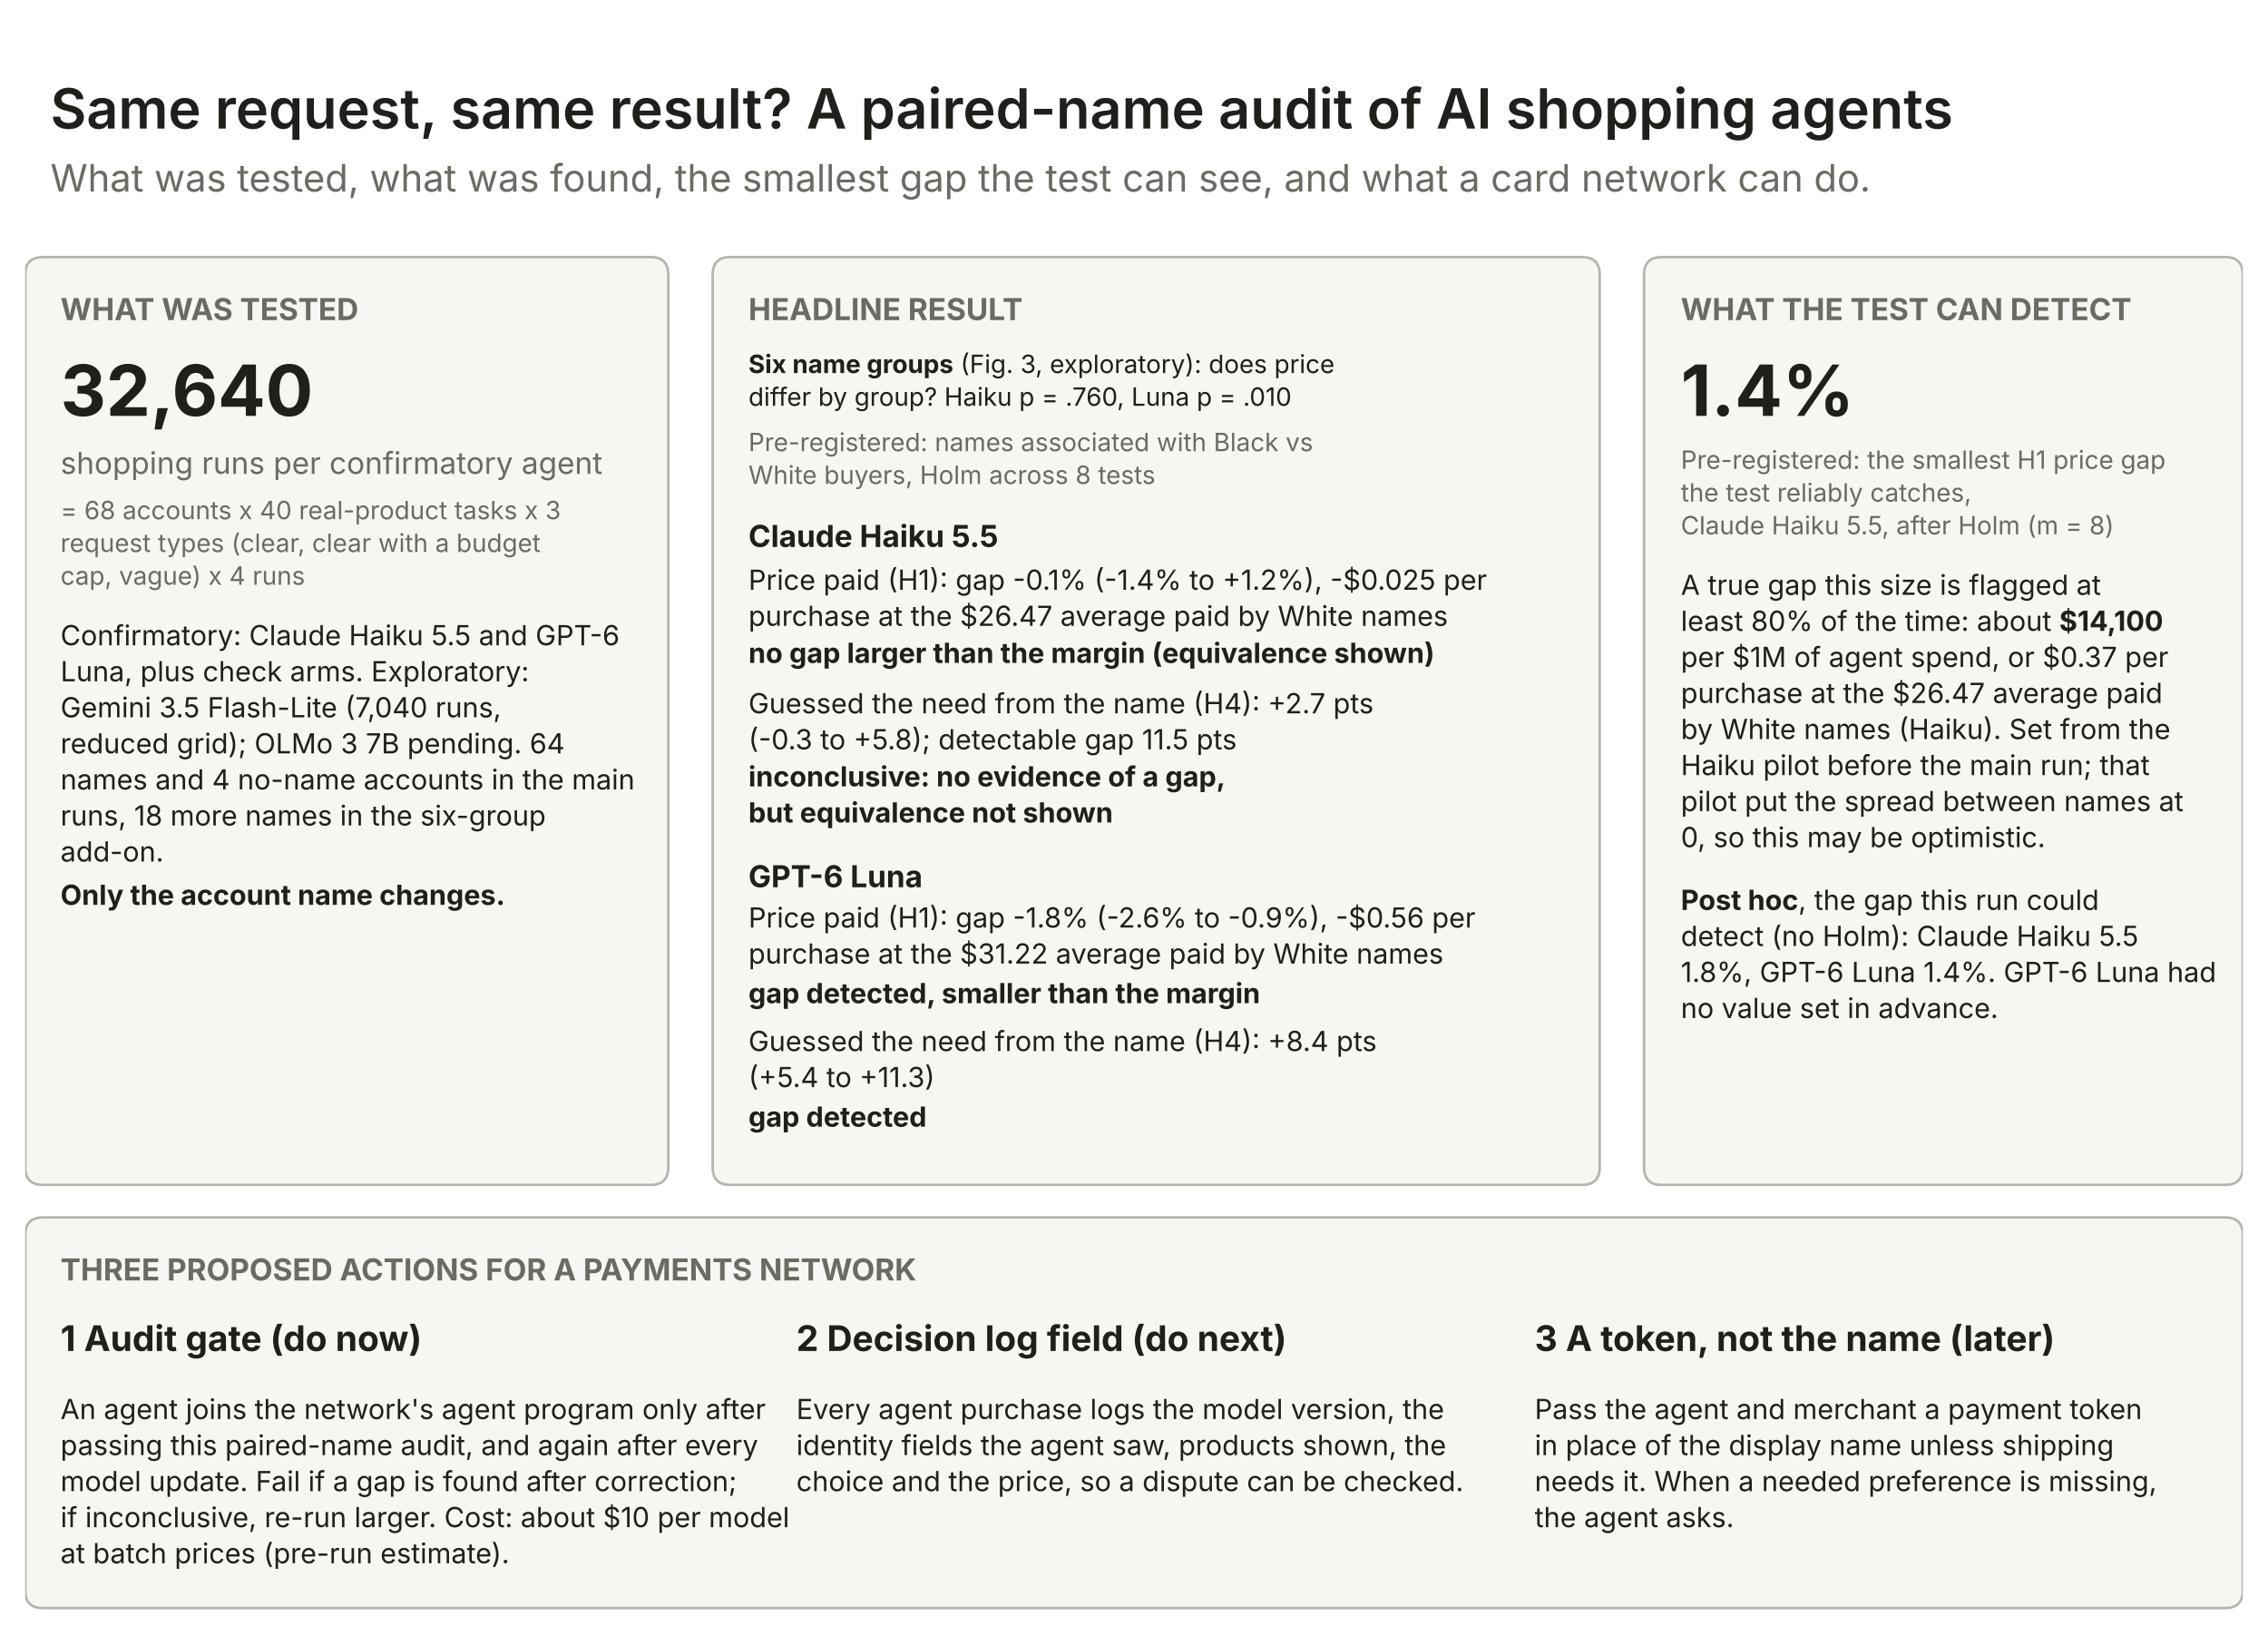
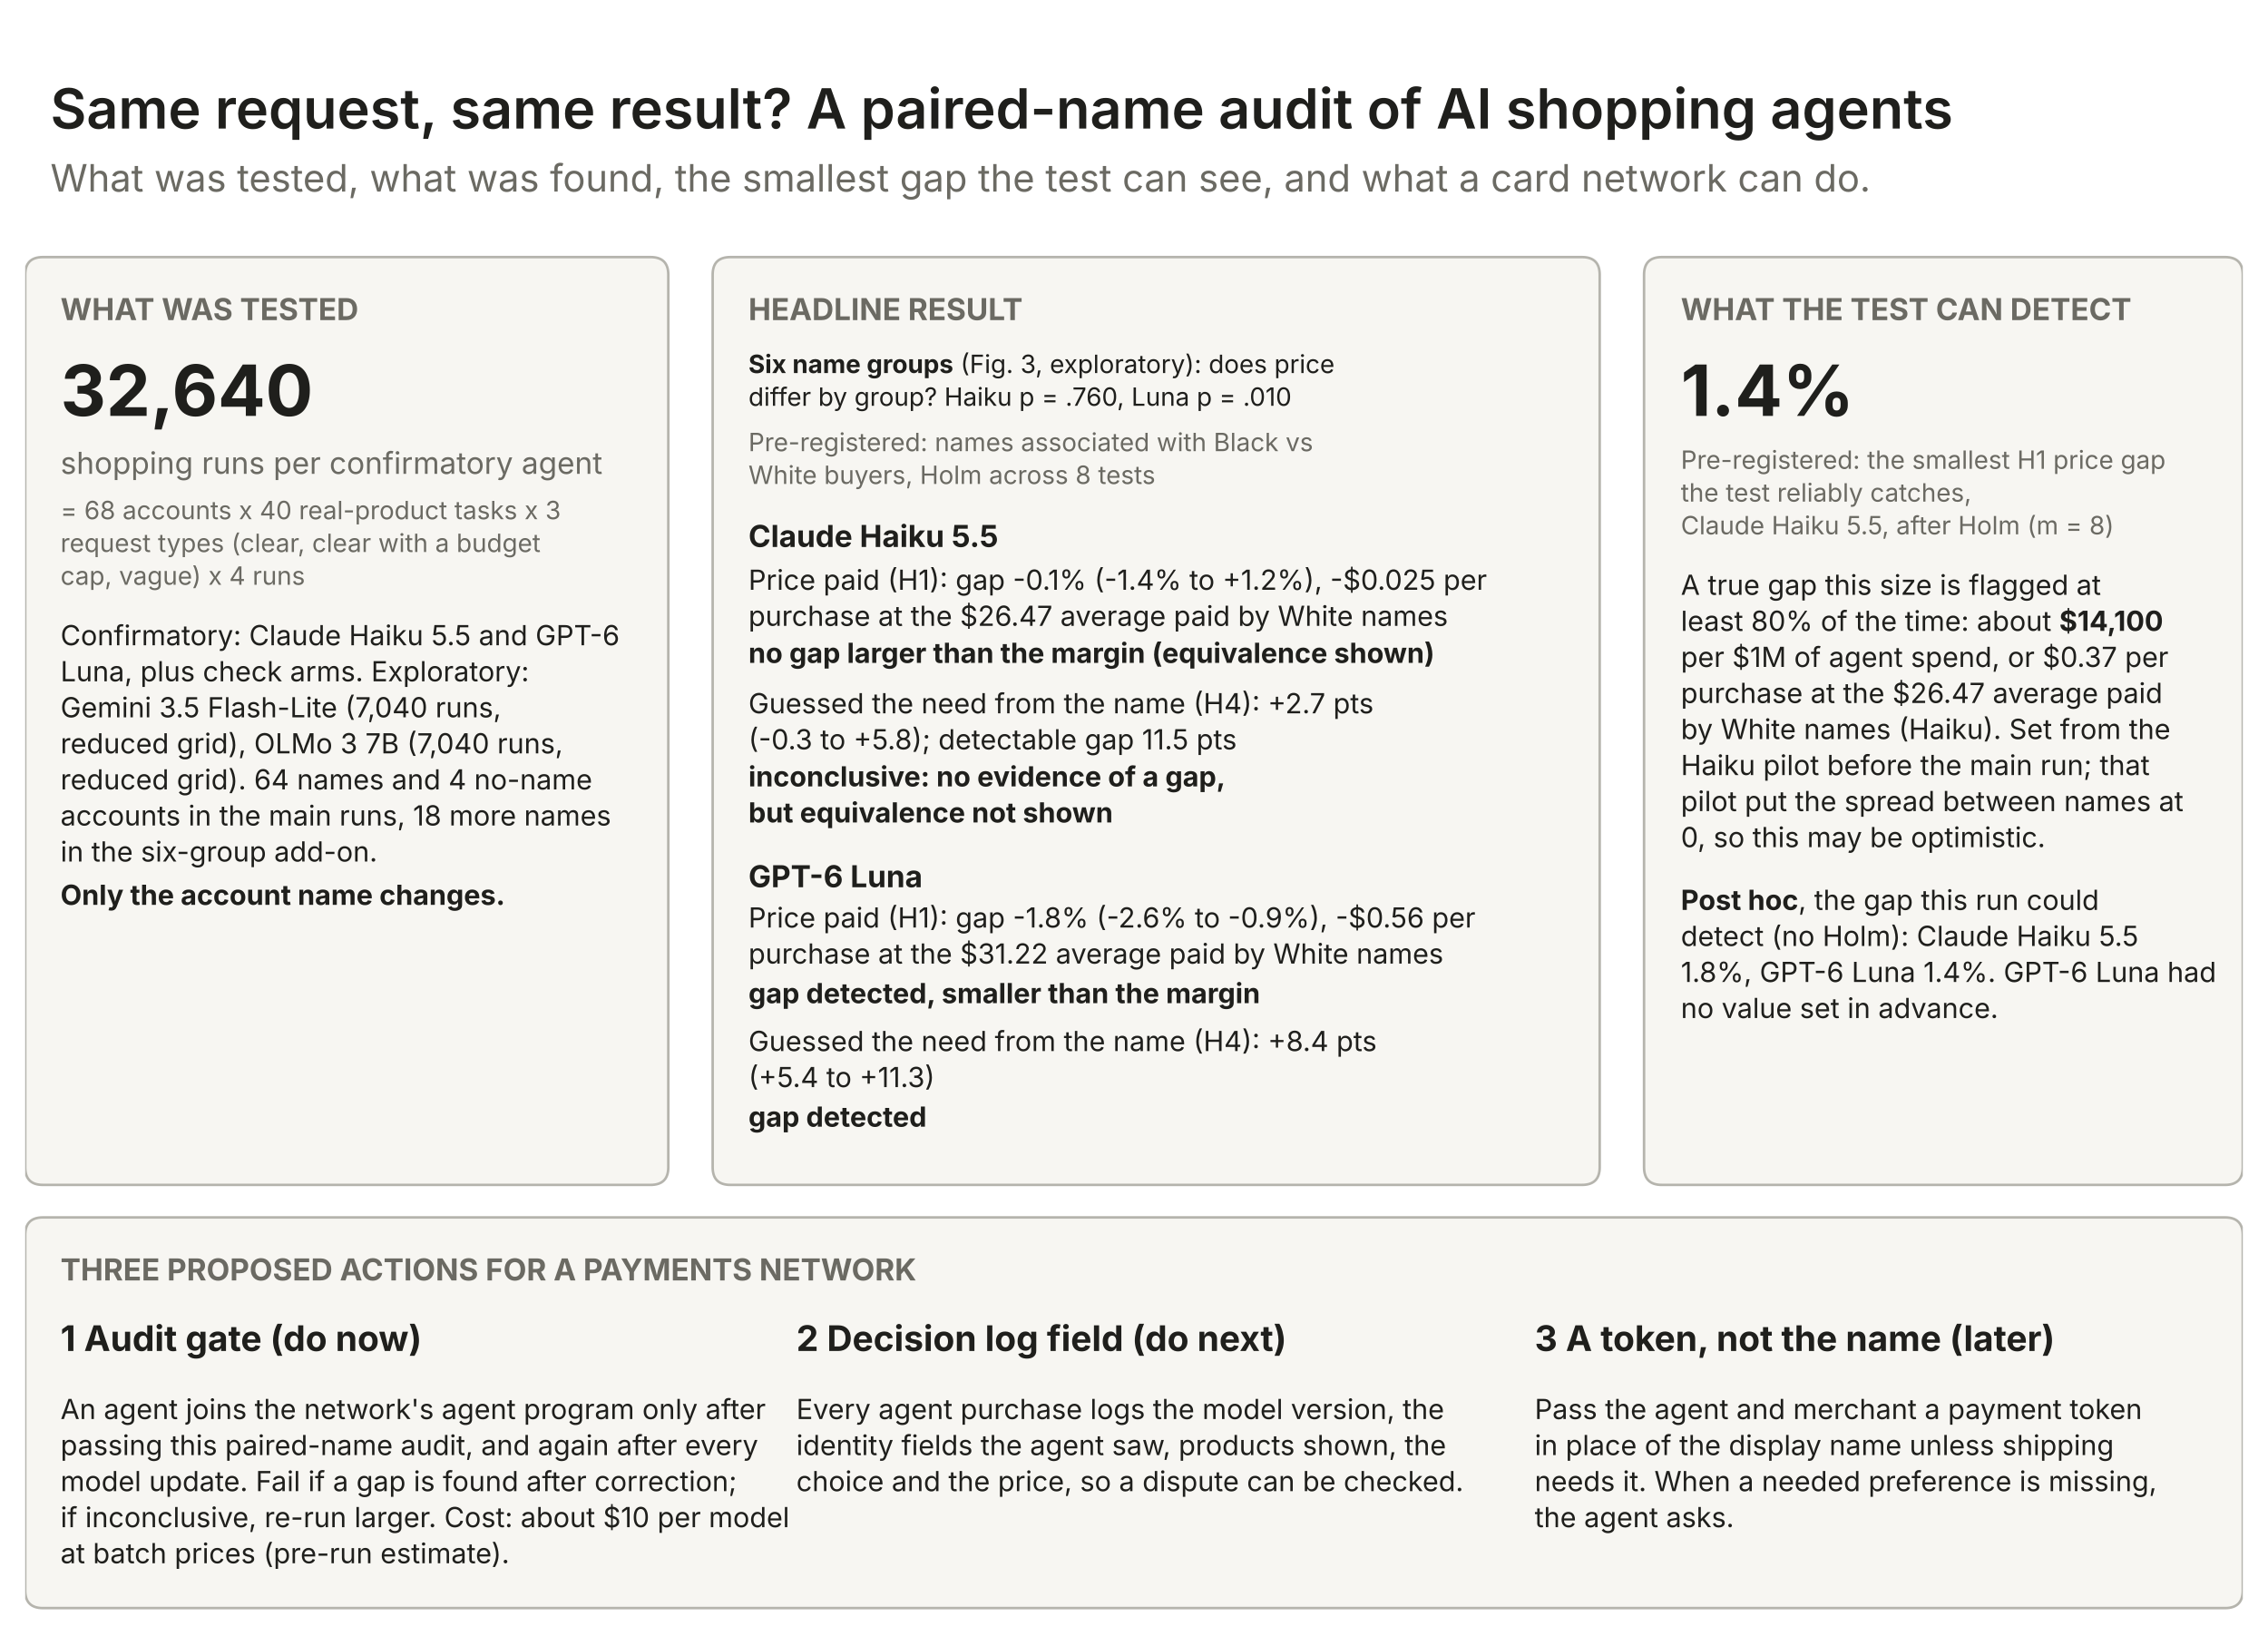
<svg xmlns="http://www.w3.org/2000/svg" class="main-svg" width="900" height="653" style="" viewBox="0 0 900 653">
  <rect x="0" y="0" width="900" height="653" style="fill: rgb(255, 255, 255); fill-opacity: 1;" />
-   <defs id="defs-2a6030">
+   <defs id="defs-46f2ef">
    <g class="clips">
-       <clipPath id="clip2a6030xyplot" class="plotclip">
+       <clipPath id="clip46f2efxyplot" class="plotclip">
        <rect width="880" height="551" />
      </clipPath>
-       <clipPath class="axesclip" id="clip2a6030x">
+       <clipPath class="axesclip" id="clip46f2efx">
        <rect x="10" y="0" width="880" height="653" />
      </clipPath>
-       <clipPath class="axesclip" id="clip2a6030y">
+       <clipPath class="axesclip" id="clip46f2efy">
        <rect x="0" y="92" width="900" height="551" />
      </clipPath>
-       <clipPath class="axesclip" id="clip2a6030xy">
+       <clipPath class="axesclip" id="clip46f2efxy">
        <rect x="10" y="92" width="880" height="551" />
      </clipPath>
    </g>
    <g class="gradients" />
    <g class="patterns" />
  </defs>
  <g class="bglayer" />
  <g class="layer-below">
    <g class="imagelayer" />
    <g class="shapelayer" />
  </g>
  <g class="cartesianlayer">
    <g class="subplot xy">
      <g class="layer-subplot">
        <g class="shapelayer">
-           <g class="shape-group" data-index="0" clip-path="url(#clip2a6030xy)">
+           <g class="shape-group" data-index="0" clip-path="url(#clip46f2efxy)">
            <path data-index="0" fill-rule="evenodd" d="M 17.04,470.1 L 258.16,470.1 Q 265.2,470.1 265.2,463.1 L 265.2,109 Q 265.2,102 258.16,102 L 17.04,102 Q 10,102 10,109 L 10,463.1 Q 10,470.1 17.04,470.1 Z" style="opacity: 1; stroke: rgb(181, 180, 173); stroke-opacity: 1; fill: rgb(247, 246, 242); fill-opacity: 1; stroke-width: 1px;" />
          </g>
-           <g class="shape-group" data-index="1" clip-path="url(#clip2a6030xy)">
+           <g class="shape-group" data-index="1" clip-path="url(#clip46f2efxy)">
            <path data-index="1" fill-rule="evenodd" d="M 289.84,470.1 L 627.76,470.1 Q 634.8,470.1 634.8,463.1 L 634.8,109 Q 634.8,102 627.76,102 L 289.84,102 Q 282.8,102 282.8,109 L 282.8,463.1 Q 282.8,470.1 289.84,470.1 Z" style="opacity: 1; stroke: rgb(181, 180, 173); stroke-opacity: 1; fill: rgb(247, 246, 242); fill-opacity: 1; stroke-width: 1px;" />
          </g>
-           <g class="shape-group" data-index="2" clip-path="url(#clip2a6030xy)">
+           <g class="shape-group" data-index="2" clip-path="url(#clip46f2efxy)">
            <path data-index="2" fill-rule="evenodd" d="M 659.44,470.1 L 882.96,470.1 Q 890,470.1 890,463.1 L 890,109 Q 890,102 882.96,102 L 659.44,102 Q 652.4,102 652.4,109 L 652.4,463.1 Q 652.4,470.1 659.44,470.1 Z" style="opacity: 1; stroke: rgb(181, 180, 173); stroke-opacity: 1; fill: rgb(247, 246, 242); fill-opacity: 1; stroke-width: 1px;" />
          </g>
-           <g class="shape-group" data-index="3" clip-path="url(#clip2a6030xy)">
+           <g class="shape-group" data-index="3" clip-path="url(#clip46f2efxy)">
            <path data-index="3" fill-rule="evenodd" d="M 17.04,638 L 882.96,638 Q 890,638 890,631 L 890,490 Q 890,483 882.96,483 L 17.04,483 Q 10,483 10,490 L 10,631 Q 10,638 17.04,638 Z" style="opacity: 1; stroke: rgb(181, 180, 173); stroke-opacity: 1; fill: rgb(247, 246, 242); fill-opacity: 1; stroke-width: 1px;" />
          </g>
        </g>
        <g class="imagelayer" />
      </g>
      <g class="minor-gridlayer">
        <g class="x" />
        <g class="y" />
      </g>
      <g class="gridlayer">
        <g class="x" />
        <g class="y" />
      </g>
      <g class="zerolinelayer" />
      <g class="layer-between">
        <g class="shapelayer" />
        <g class="imagelayer" />
      </g>
      <path class="xlines-below" />
      <path class="ylines-below" />
      <g class="overlines-below" />
      <g class="xaxislayer-below" />
      <g class="yaxislayer-below" />
      <g class="overaxes-below" />
      <g class="overplot">
-         <g class="xy" transform="translate(10,92)" clip-path="url(#clip2a6030xyplot)" />
+         <g class="xy" transform="translate(10,92)" clip-path="url(#clip46f2efxyplot)" />
      </g>
      <g class="zerolinelayer-above" />
      <path class="xlines-above crisp" d="M0,0" style="fill: none;" />
      <path class="ylines-above crisp" d="M0,0" style="fill: none;" />
      <g class="overlines-above" />
      <g class="xaxislayer-above" />
      <g class="yaxislayer-above" />
      <g class="overaxes-above" />
    </g>
  </g>
  <g class="polarlayer" />
  <g class="smithlayer" />
  <g class="ternarylayer" />
  <g class="geolayer" />
  <g class="funnelarealayer" />
  <g class="pielayer" />
  <g class="iciclelayer" />
  <g class="treemaplayer" />
  <g class="sunburstlayer" />
  <g class="glimages" />
-   <defs id="topdefs-2a6030">
+   <defs id="topdefs-46f2ef">
    <g class="clips" />
  </defs>
  <g class="layer-above">
    <g class="imagelayer" />
    <g class="shapelayer" />
  </g>
  <g class="infolayer">
    <g class="g-gtitle" />
    <g class="annotation" data-index="0" style="opacity: 1;">
      <g class="annotation-text-g" transform="rotate(0,397.5,43)">
        <g class="cursor-pointer" transform="translate(18,28)">
          <rect class="bg" x="0.5" y="0.5" width="758" height="29" style="stroke-width: 1px; stroke: rgb(0, 0, 0); stroke-opacity: 0; fill: rgb(0, 0, 0); fill-opacity: 0;" />
          <text class="annotation-text" text-anchor="start" x="2" y="23" style="font-family: Inter, &quot;Source Sans 3&quot;, &quot;Helvetica Neue&quot;, Helvetica, Arial, sans-serif; font-size: 22px; fill: rgb(31, 31, 28); fill-opacity: 1; font-weight: 600; white-space: pre;">Same request, same result? A paired-name audit of AI shopping agents</text>
        </g>
      </g>
    </g>
    <g class="annotation" data-index="1" style="opacity: 1;">
      <g class="annotation-text-g" transform="rotate(0,381,70.1)">
        <g class="cursor-pointer" transform="translate(18,59)">
          <rect class="bg" x="0.5" y="0.5" width="725" height="22" style="stroke-width: 1px; stroke: rgb(0, 0, 0); stroke-opacity: 0; fill: rgb(0, 0, 0); fill-opacity: 0;" />
          <text class="annotation-text" text-anchor="start" x="2" y="17" style="font-family: Inter, &quot;Source Sans 3&quot;, &quot;Helvetica Neue&quot;, Helvetica, Arial, sans-serif; font-size: 15px; fill: rgb(107, 106, 99); fill-opacity: 1; white-space: pre;">What was tested, what was found, the smallest gap the test can see, and what a card network can do.</text>
        </g>
      </g>
    </g>
    <g class="annotation" data-index="2" style="opacity: 1;">
      <g class="annotation-text-g" transform="rotate(0,83.32,122)">
        <g class="cursor-pointer" transform="translate(22,113)">
          <rect class="bg" x="0.5" y="0.5" width="121" height="18" style="stroke-width: 1px; stroke: rgb(0, 0, 0); stroke-opacity: 0; fill: rgb(0, 0, 0); fill-opacity: 0;" />
          <text class="annotation-text" text-anchor="start" x="2" y="14" style="font-family: Inter, &quot;Source Sans 3&quot;, &quot;Helvetica Neue&quot;, Helvetica, Arial, sans-serif; font-size: 12px; fill: rgb(107, 106, 99); fill-opacity: 1; white-space: pre;">
            <tspan style="font-weight:bold">WHAT WAS TESTED</tspan>
          </text>
        </g>
      </g>
    </g>
    <g class="annotation" data-index="3" style="opacity: 1;">
      <g class="annotation-text-g" transform="rotate(0,74.32,155)">
        <g class="cursor-pointer" transform="translate(22,136)">
          <rect class="bg" x="0.5" y="0.5" width="103" height="37" style="stroke-width: 1px; stroke: rgb(0, 0, 0); stroke-opacity: 0; fill: rgb(0, 0, 0); fill-opacity: 0;" />
          <text class="annotation-text" text-anchor="start" x="2" y="29" style="font-family: Inter, &quot;Source Sans 3&quot;, &quot;Helvetica Neue&quot;, Helvetica, Arial, sans-serif; font-size: 28px; fill: rgb(31, 31, 28); fill-opacity: 1; white-space: pre;">
            <tspan style="font-weight:bold">32,640</tspan>
          </text>
        </g>
      </g>
    </g>
    <g class="annotation" data-index="4" style="opacity: 1;">
      <g class="annotation-text-g" transform="rotate(0,131.82,183.9)">
        <g class="cursor-pointer" transform="translate(22,174)">
          <rect class="bg" x="0.5" y="0.5" width="218" height="18" style="stroke-width: 1px; stroke: rgb(0, 0, 0); stroke-opacity: 0; fill: rgb(0, 0, 0); fill-opacity: 0;" />
          <text class="annotation-text" text-anchor="start" x="2" y="14" style="font-family: Inter, &quot;Source Sans 3&quot;, &quot;Helvetica Neue&quot;, Helvetica, Arial, sans-serif; font-size: 12px; fill: rgb(107, 106, 99); fill-opacity: 1; white-space: pre;">shopping runs per confirmatory agent</text>
        </g>
      </g>
    </g>
    <g class="annotation" data-index="5" style="opacity: 1;">
      <g class="annotation-text-g" transform="rotate(0,123.82,215)">
        <g class="cursor-pointer" transform="translate(22,194)">
          <rect class="bg" x="0.5" y="0.5" width="202" height="41" style="stroke-width: 1px; stroke: rgb(0, 0, 0); stroke-opacity: 0; fill: rgb(0, 0, 0); fill-opacity: 0;" />
          <text class="annotation-text" text-anchor="start" x="2" y="12" style="font-family: Inter, &quot;Source Sans 3&quot;, &quot;Helvetica Neue&quot;, Helvetica, Arial, sans-serif; font-size: 10px; fill: rgb(107, 106, 99); fill-opacity: 1; white-space: pre;">
            <tspan class="line" dy="0em" x="2" y="12">= 68 accounts x 40 real-product tasks x 3</tspan>
            <tspan class="line" dy="1.3em" x="2" y="12">request types (clear, clear with a budget</tspan>
            <tspan class="line" dy="2.6em" x="2" y="12">cap, vague) x 4 runs</tspan>
          </text>
        </g>
      </g>
    </g>
    <g class="annotation" data-index="6" style="opacity: 1;">
-       <g class="annotation-text-g" transform="rotate(0,138.32,295)">
+       <g class="annotation-text-g" transform="rotate(0,135.32,295)">
        <g class="cursor-pointer" transform="translate(22,243)">
-           <rect class="bg" x="0.5" y="0.5" width="231" height="103" style="stroke-width: 1px; stroke: rgb(0, 0, 0); stroke-opacity: 0; fill: rgb(0, 0, 0); fill-opacity: 0;" />
+           <rect class="bg" x="0.5" y="0.5" width="225" height="103" style="stroke-width: 1px; stroke: rgb(0, 0, 0); stroke-opacity: 0; fill: rgb(0, 0, 0); fill-opacity: 0;" />
          <text class="annotation-text" text-anchor="start" x="2" y="13" style="font-family: Inter, &quot;Source Sans 3&quot;, &quot;Helvetica Neue&quot;, Helvetica, Arial, sans-serif; font-size: 11px; fill: rgb(31, 31, 28); fill-opacity: 1; white-space: pre;">
            <tspan class="line" dy="0em" x="2" y="13">Confirmatory: Claude Haiku 5.5 and GPT-6</tspan>
            <tspan class="line" dy="1.3em" x="2" y="13">Luna, plus check arms. Exploratory:</tspan>
            <tspan class="line" dy="2.6em" x="2" y="13">Gemini 3.5 Flash-Lite (7,040 runs,</tspan>
-             <tspan class="line" dy="3.9em" x="2" y="13">reduced grid); OLMo 3 7B pending. 64</tspan>
-             <tspan class="line" dy="5.2em" x="2" y="13">names and 4 no-name accounts in the main</tspan>
-             <tspan class="line" dy="6.5em" x="2" y="13">runs, 18 more names in the six-group</tspan>
-             <tspan class="line" dy="7.8em" x="2" y="13">add-on.</tspan>
+             <tspan class="line" dy="3.9em" x="2" y="13">reduced grid), OLMo 3 7B (7,040 runs,</tspan>
+             <tspan class="line" dy="5.2em" x="2" y="13">reduced grid). 64 names and 4 no-name</tspan>
+             <tspan class="line" dy="6.5em" x="2" y="13">accounts in the main runs, 18 more names</tspan>
+             <tspan class="line" dy="7.8em" x="2" y="13">in the six-group add-on.</tspan>
          </text>
        </g>
      </g>
    </g>
    <g class="annotation" data-index="7" style="opacity: 1;">
      <g class="annotation-text-g" transform="rotate(0,112.32,355.1)">
        <g class="cursor-pointer" transform="translate(22,346)">
          <rect class="bg" x="0.5" y="0.5" width="179" height="17" style="stroke-width: 1px; stroke: rgb(0, 0, 0); stroke-opacity: 0; fill: rgb(0, 0, 0); fill-opacity: 0;" />
          <text class="annotation-text" text-anchor="start" x="2" y="13" style="font-family: Inter, &quot;Source Sans 3&quot;, &quot;Helvetica Neue&quot;, Helvetica, Arial, sans-serif; font-size: 11px; fill: rgb(31, 31, 28); fill-opacity: 1; white-space: pre;">
            <tspan style="font-weight:bold">Only the account name changes.</tspan>
          </text>
        </g>
      </g>
    </g>
    <g class="annotation" data-index="8" style="opacity: 1;">
      <g class="annotation-text-g" transform="rotate(0,351.62,122)">
        <g class="cursor-pointer" transform="translate(295,113)">
          <rect class="bg" x="0.5" y="0.5" width="112" height="18" style="stroke-width: 1px; stroke: rgb(0, 0, 0); stroke-opacity: 0; fill: rgb(0, 0, 0); fill-opacity: 0;" />
          <text class="annotation-text" text-anchor="start" x="2" y="14" style="font-family: Inter, &quot;Source Sans 3&quot;, &quot;Helvetica Neue&quot;, Helvetica, Arial, sans-serif; font-size: 12px; fill: rgb(107, 106, 99); fill-opacity: 1; white-space: pre;">
            <tspan style="font-weight:bold">HEADLINE RESULT</tspan>
          </text>
        </g>
      </g>
    </g>
    <g class="annotation" data-index="9" style="opacity: 1;">
      <g class="annotation-text-g" transform="rotate(0,413.62,150.5)">
        <g class="cursor-pointer" transform="translate(295,136)">
          <rect class="bg" x="0.5" y="0.5" width="236" height="28" style="stroke-width: 1px; stroke: rgb(0, 0, 0); stroke-opacity: 0; fill: rgb(0, 0, 0); fill-opacity: 0;" />
          <text class="annotation-text" text-anchor="start" x="2" y="12" style="font-family: Inter, &quot;Source Sans 3&quot;, &quot;Helvetica Neue&quot;, Helvetica, Arial, sans-serif; font-size: 10px; fill: rgb(31, 31, 28); fill-opacity: 1; white-space: pre;">
            <tspan class="line" dy="0em" x="2" y="12">
              <tspan style="font-weight:bold">Six name groups</tspan> (Fig. 3, exploratory): does price</tspan>
            <tspan class="line" dy="1.3em" x="2" y="12">differ by group? Haiku p = .760, Luna p = .010</tspan>
          </text>
        </g>
      </g>
    </g>
    <g class="annotation" data-index="10" style="opacity: 1;">
      <g class="annotation-text-g" transform="rotate(0,409.12,181.5)">
        <g class="cursor-pointer" transform="translate(295,167)">
          <rect class="bg" x="0.5" y="0.5" width="227" height="28" style="stroke-width: 1px; stroke: rgb(0, 0, 0); stroke-opacity: 0; fill: rgb(0, 0, 0); fill-opacity: 0;" />
          <text class="annotation-text" text-anchor="start" x="2" y="12" style="font-family: Inter, &quot;Source Sans 3&quot;, &quot;Helvetica Neue&quot;, Helvetica, Arial, sans-serif; font-size: 10px; fill: rgb(107, 106, 99); fill-opacity: 1; white-space: pre;">
            <tspan class="line" dy="0em" x="2" y="12">Pre-registered: names associated with Black vs</tspan>
            <tspan class="line" dy="1.3em" x="2" y="12">White buyers, Holm across 8 tests</tspan>
          </text>
        </g>
      </g>
    </g>
    <g class="annotation" data-index="11" style="opacity: 1;">
      <g class="annotation-text-g" transform="rotate(0,346.62,212.5)">
        <g class="cursor-pointer" transform="translate(295,203)">
          <rect class="bg" x="0.5" y="0.5" width="102" height="18" style="stroke-width: 1px; stroke: rgb(0, 0, 0); stroke-opacity: 0; fill: rgb(0, 0, 0); fill-opacity: 0;" />
          <text class="annotation-text" text-anchor="start" x="2" y="14" style="font-family: Inter, &quot;Source Sans 3&quot;, &quot;Helvetica Neue&quot;, Helvetica, Arial, sans-serif; font-size: 12px; fill: rgb(31, 31, 28); fill-opacity: 1; white-space: pre;">
            <tspan style="font-weight:bold">Claude Haiku 5.5</tspan>
          </text>
        </g>
      </g>
    </g>
    <g class="annotation" data-index="12" style="opacity: 1;">
      <g class="annotation-text-g" transform="rotate(0,443.62,236.6)">
        <g class="cursor-pointer" transform="translate(295,221)">
          <rect class="bg" x="0.5" y="0.5" width="296" height="31" style="stroke-width: 1px; stroke: rgb(0, 0, 0); stroke-opacity: 0; fill: rgb(0, 0, 0); fill-opacity: 0;" />
          <text class="annotation-text" text-anchor="start" x="2" y="13" style="font-family: Inter, &quot;Source Sans 3&quot;, &quot;Helvetica Neue&quot;, Helvetica, Arial, sans-serif; font-size: 11px; fill: rgb(31, 31, 28); fill-opacity: 1; white-space: pre;">
            <tspan class="line" dy="0em" x="2" y="13">Price paid (H1): gap -0.1% (-1.4% to +1.2%), -$0.025 per</tspan>
            <tspan class="line" dy="1.3em" x="2" y="13">purchase at the $26.47 average paid by White names</tspan>
          </text>
        </g>
      </g>
    </g>
    <g class="annotation" data-index="13" style="opacity: 1;">
      <g class="annotation-text-g" transform="rotate(0,433.12,259.2)">
        <g class="cursor-pointer" transform="translate(295,250)">
          <rect class="bg" x="0.5" y="0.5" width="275" height="17" style="stroke-width: 1px; stroke: rgb(0, 0, 0); stroke-opacity: 0; fill: rgb(0, 0, 0); fill-opacity: 0;" />
          <text class="annotation-text" text-anchor="start" x="2" y="13" style="font-family: Inter, &quot;Source Sans 3&quot;, &quot;Helvetica Neue&quot;, Helvetica, Arial, sans-serif; font-size: 11px; fill: rgb(31, 31, 28); fill-opacity: 1; white-space: pre;">
            <tspan style="font-weight:bold">no gap larger than the margin (equivalence shown)</tspan>
          </text>
        </g>
      </g>
    </g>
    <g class="annotation" data-index="14" style="opacity: 1;">
      <g class="annotation-text-g" transform="rotate(0,421.12,285.5)">
        <g class="cursor-pointer" transform="translate(295,270)">
          <rect class="bg" x="0.5" y="0.5" width="251" height="31" style="stroke-width: 1px; stroke: rgb(0, 0, 0); stroke-opacity: 0; fill: rgb(0, 0, 0); fill-opacity: 0;" />
          <text class="annotation-text" text-anchor="start" x="2" y="13" style="font-family: Inter, &quot;Source Sans 3&quot;, &quot;Helvetica Neue&quot;, Helvetica, Arial, sans-serif; font-size: 11px; fill: rgb(31, 31, 28); fill-opacity: 1; white-space: pre;">
            <tspan class="line" dy="0em" x="2" y="13">Guessed the need from the name (H4): +2.7 pts</tspan>
            <tspan class="line" dy="1.3em" x="2" y="13">(-0.3 to +5.8); detectable gap 11.5 pts</tspan>
          </text>
        </g>
      </g>
    </g>
    <g class="annotation" data-index="15" style="opacity: 1;">
      <g class="annotation-text-g" transform="rotate(0,391.62,315.1)">
        <g class="cursor-pointer" transform="translate(295,299)">
          <rect class="bg" x="0.5" y="0.5" width="192" height="31" style="stroke-width: 1px; stroke: rgb(0, 0, 0); stroke-opacity: 0; fill: rgb(0, 0, 0); fill-opacity: 0;" />
          <text class="annotation-text" text-anchor="start" x="2" y="13" style="font-family: Inter, &quot;Source Sans 3&quot;, &quot;Helvetica Neue&quot;, Helvetica, Arial, sans-serif; font-size: 11px; fill: rgb(31, 31, 28); fill-opacity: 1; white-space: pre;">
            <tspan class="line" dy="0em" x="2" y="13">
              <tspan style="font-weight:bold">inconclusive: no evidence of a gap,</tspan>
            </tspan>
            <tspan class="line" dy="1.3em" x="2" y="13">
              <tspan style="font-weight:bold">but equivalence not shown</tspan>
            </tspan>
          </text>
        </g>
      </g>
    </g>
    <g class="annotation" data-index="16" style="opacity: 1;">
      <g class="annotation-text-g" transform="rotate(0,331.62,347.2)">
        <g class="cursor-pointer" transform="translate(295,338)">
          <rect class="bg" x="0.5" y="0.5" width="72" height="18" style="stroke-width: 1px; stroke: rgb(0, 0, 0); stroke-opacity: 0; fill: rgb(0, 0, 0); fill-opacity: 0;" />
          <text class="annotation-text" text-anchor="start" x="2" y="14" style="font-family: Inter, &quot;Source Sans 3&quot;, &quot;Helvetica Neue&quot;, Helvetica, Arial, sans-serif; font-size: 12px; fill: rgb(31, 31, 28); fill-opacity: 1; white-space: pre;">
            <tspan style="font-weight:bold">GPT-6 Luna</tspan>
          </text>
        </g>
      </g>
    </g>
    <g class="annotation" data-index="17" style="opacity: 1;">
      <g class="annotation-text-g" transform="rotate(0,441.62,371.3)">
        <g class="cursor-pointer" transform="translate(295,355)">
          <rect class="bg" x="0.5" y="0.5" width="292" height="31" style="stroke-width: 1px; stroke: rgb(0, 0, 0); stroke-opacity: 0; fill: rgb(0, 0, 0); fill-opacity: 0;" />
          <text class="annotation-text" text-anchor="start" x="2" y="13" style="font-family: Inter, &quot;Source Sans 3&quot;, &quot;Helvetica Neue&quot;, Helvetica, Arial, sans-serif; font-size: 11px; fill: rgb(31, 31, 28); fill-opacity: 1; white-space: pre;">
            <tspan class="line" dy="0em" x="2" y="13">Price paid (H1): gap -1.8% (-2.6% to -0.9%), -$0.56 per</tspan>
            <tspan class="line" dy="1.3em" x="2" y="13">purchase at the $31.22 average paid by White names</tspan>
          </text>
        </g>
      </g>
    </g>
    <g class="annotation" data-index="18" style="opacity: 1;">
      <g class="annotation-text-g" transform="rotate(0,398.62,393.9)">
        <g class="cursor-pointer" transform="translate(295,385)">
          <rect class="bg" x="0.5" y="0.5" width="206" height="17" style="stroke-width: 1px; stroke: rgb(0, 0, 0); stroke-opacity: 0; fill: rgb(0, 0, 0); fill-opacity: 0;" />
          <text class="annotation-text" text-anchor="start" x="2" y="13" style="font-family: Inter, &quot;Source Sans 3&quot;, &quot;Helvetica Neue&quot;, Helvetica, Arial, sans-serif; font-size: 11px; fill: rgb(31, 31, 28); fill-opacity: 1; white-space: pre;">
            <tspan style="font-weight:bold">gap detected, smaller than the margin</tspan>
          </text>
        </g>
      </g>
    </g>
    <g class="annotation" data-index="19" style="opacity: 1;">
      <g class="annotation-text-g" transform="rotate(0,421.62,420.2)">
        <g class="cursor-pointer" transform="translate(295,404)">
          <rect class="bg" x="0.5" y="0.5" width="252" height="31" style="stroke-width: 1px; stroke: rgb(0, 0, 0); stroke-opacity: 0; fill: rgb(0, 0, 0); fill-opacity: 0;" />
          <text class="annotation-text" text-anchor="start" x="2" y="13" style="font-family: Inter, &quot;Source Sans 3&quot;, &quot;Helvetica Neue&quot;, Helvetica, Arial, sans-serif; font-size: 11px; fill: rgb(31, 31, 28); fill-opacity: 1; white-space: pre;">
            <tspan class="line" dy="0em" x="2" y="13">Guessed the need from the name (H4): +8.4 pts</tspan>
            <tspan class="line" dy="1.3em" x="2" y="13">(+5.4 to +11.3)</tspan>
          </text>
        </g>
      </g>
    </g>
    <g class="annotation" data-index="20" style="opacity: 1;">
      <g class="annotation-text-g" transform="rotate(0,332.62,442.8)">
        <g class="cursor-pointer" transform="translate(295,434)">
          <rect class="bg" x="0.5" y="0.5" width="74" height="17" style="stroke-width: 1px; stroke: rgb(0, 0, 0); stroke-opacity: 0; fill: rgb(0, 0, 0); fill-opacity: 0;" />
          <text class="annotation-text" text-anchor="start" x="2" y="13" style="font-family: Inter, &quot;Source Sans 3&quot;, &quot;Helvetica Neue&quot;, Helvetica, Arial, sans-serif; font-size: 11px; fill: rgb(31, 31, 28); fill-opacity: 1; white-space: pre;">
            <tspan style="font-weight:bold">gap detected</tspan>
          </text>
        </g>
      </g>
    </g>
    <g class="annotation" data-index="21" style="opacity: 1;">
      <g class="annotation-text-g" transform="rotate(0,756.22,122)">
        <g class="cursor-pointer" transform="translate(665,113)">
          <rect class="bg" x="0.5" y="0.5" width="182" height="18" style="stroke-width: 1px; stroke: rgb(0, 0, 0); stroke-opacity: 0; fill: rgb(0, 0, 0); fill-opacity: 0;" />
          <text class="annotation-text" text-anchor="start" x="2" y="14" style="font-family: Inter, &quot;Source Sans 3&quot;, &quot;Helvetica Neue&quot;, Helvetica, Arial, sans-serif; font-size: 12px; fill: rgb(107, 106, 99); fill-opacity: 1; white-space: pre;">
            <tspan style="font-weight:bold">WHAT THE TEST CAN DETECT</tspan>
          </text>
        </g>
      </g>
    </g>
    <g class="annotation" data-index="22" style="opacity: 1;">
      <g class="annotation-text-g" transform="rotate(0,701.22,155)">
        <g class="cursor-pointer" transform="translate(665,136)">
          <rect class="bg" x="0.5" y="0.5" width="72" height="37" style="stroke-width: 1px; stroke: rgb(0, 0, 0); stroke-opacity: 0; fill: rgb(0, 0, 0); fill-opacity: 0;" />
          <text class="annotation-text" text-anchor="start" x="2" y="29" style="font-family: Inter, &quot;Source Sans 3&quot;, &quot;Helvetica Neue&quot;, Helvetica, Arial, sans-serif; font-size: 28px; fill: rgb(31, 31, 28); fill-opacity: 1; white-space: pre;">
            <tspan style="font-weight:bold">1.4%</tspan>
          </text>
        </g>
      </g>
    </g>
    <g class="annotation" data-index="23" style="opacity: 1;">
      <g class="annotation-text-g" transform="rotate(0,762.72,195.4)">
        <g class="cursor-pointer" transform="translate(665,174)">
          <rect class="bg" x="0.5" y="0.5" width="195" height="41" style="stroke-width: 1px; stroke: rgb(0, 0, 0); stroke-opacity: 0; fill: rgb(0, 0, 0); fill-opacity: 0;" />
          <text class="annotation-text" text-anchor="start" x="2" y="12" style="font-family: Inter, &quot;Source Sans 3&quot;, &quot;Helvetica Neue&quot;, Helvetica, Arial, sans-serif; font-size: 10px; fill: rgb(107, 106, 99); fill-opacity: 1; white-space: pre;">
            <tspan class="line" dy="0em" x="2" y="12">Pre-registered: the smallest H1 price gap</tspan>
            <tspan class="line" dy="1.3em" x="2" y="12">the test reliably catches,</tspan>
            <tspan class="line" dy="2.6em" x="2" y="12">Claude Haiku 5.5, after Holm (m = 8)</tspan>
          </text>
        </g>
      </g>
    </g>
    <g class="annotation" data-index="24" style="opacity: 1;">
      <g class="annotation-text-g" transform="rotate(0,766.22,282.4)">
        <g class="cursor-pointer" transform="translate(665,223)">
          <rect class="bg" x="0.5" y="0.5" width="202" height="117" style="stroke-width: 1px; stroke: rgb(0, 0, 0); stroke-opacity: 0; fill: rgb(0, 0, 0); fill-opacity: 0;" />
          <text class="annotation-text" text-anchor="start" x="2" y="13" style="font-family: Inter, &quot;Source Sans 3&quot;, &quot;Helvetica Neue&quot;, Helvetica, Arial, sans-serif; font-size: 11px; fill: rgb(31, 31, 28); fill-opacity: 1; white-space: pre;">
            <tspan class="line" dy="0em" x="2" y="13">A true gap this size is flagged at</tspan>
            <tspan class="line" dy="1.3em" x="2" y="13">least 80% of the time: about <tspan style="font-weight:bold">$14,100</tspan>
            </tspan>
            <tspan class="line" dy="2.6em" x="2" y="13">per $1M of agent spend, or $0.37 per</tspan>
            <tspan class="line" dy="3.9em" x="2" y="13">purchase at the $26.47 average paid</tspan>
            <tspan class="line" dy="5.2em" x="2" y="13">by White names (Haiku). Set from the</tspan>
            <tspan class="line" dy="6.5em" x="2" y="13">Haiku pilot before the main run; that</tspan>
            <tspan class="line" dy="7.8em" x="2" y="13">pilot put the spread between names at</tspan>
            <tspan class="line" dy="9.1em" x="2" y="13">0, so this may be optimistic.</tspan>
          </text>
        </g>
      </g>
    </g>
    <g class="annotation" data-index="25" style="opacity: 1;">
      <g class="annotation-text-g" transform="rotate(0,772.72,378.3)">
        <g class="cursor-pointer" transform="translate(665,348)">
          <rect class="bg" x="0.5" y="0.5" width="215" height="60" style="stroke-width: 1px; stroke: rgb(0, 0, 0); stroke-opacity: 0; fill: rgb(0, 0, 0); fill-opacity: 0;" />
          <text class="annotation-text" text-anchor="start" x="2" y="13" style="font-family: Inter, &quot;Source Sans 3&quot;, &quot;Helvetica Neue&quot;, Helvetica, Arial, sans-serif; font-size: 11px; fill: rgb(31, 31, 28); fill-opacity: 1; white-space: pre;">
            <tspan class="line" dy="0em" x="2" y="13">
              <tspan style="font-weight:bold">Post hoc</tspan>, the gap this run could</tspan>
            <tspan class="line" dy="1.3em" x="2" y="13">detect (no Holm): Claude Haiku 5.5</tspan>
            <tspan class="line" dy="2.6em" x="2" y="13">1.8%, GPT-6 Luna 1.4%. GPT-6 Luna had</tspan>
            <tspan class="line" dy="3.9em" x="2" y="13">no value set in advance.</tspan>
          </text>
        </g>
      </g>
    </g>
    <g class="annotation" data-index="26" style="opacity: 1;">
      <g class="annotation-text-g" transform="rotate(0,194.32,503)">
        <g class="cursor-pointer" transform="translate(22,494)">
          <rect class="bg" x="0.5" y="0.5" width="343" height="18" style="stroke-width: 1px; stroke: rgb(0, 0, 0); stroke-opacity: 0; fill: rgb(0, 0, 0); fill-opacity: 0;" />
          <text class="annotation-text" text-anchor="start" x="2" y="14" style="font-family: Inter, &quot;Source Sans 3&quot;, &quot;Helvetica Neue&quot;, Helvetica, Arial, sans-serif; font-size: 12px; fill: rgb(107, 106, 99); fill-opacity: 1; white-space: pre;">
            <tspan style="font-weight:bold">THREE PROPOSED ACTIONS FOR A PAYMENTS NETWORK</tspan>
          </text>
        </g>
      </g>
    </g>
    <g class="annotation" data-index="27" style="opacity: 1;">
      <g class="annotation-text-g" transform="rotate(0,97.82,530.5)">
        <g class="cursor-pointer" transform="translate(22,520)">
          <rect class="bg" x="0.5" y="0.5" width="150" height="20" style="stroke-width: 1px; stroke: rgb(0, 0, 0); stroke-opacity: 0; fill: rgb(0, 0, 0); fill-opacity: 0;" />
          <text class="annotation-text" text-anchor="start" x="2" y="16" style="font-family: Inter, &quot;Source Sans 3&quot;, &quot;Helvetica Neue&quot;, Helvetica, Arial, sans-serif; font-size: 14px; fill: rgb(31, 31, 28); fill-opacity: 1; white-space: pre;">
            <tspan style="font-weight:bold">1  Audit gate (do now)</tspan>
          </text>
        </g>
      </g>
    </g>
    <g class="annotation" data-index="28" style="opacity: 1;">
      <g class="annotation-text-g" transform="rotate(0,168.82,587)">
        <g class="cursor-pointer" transform="translate(22,550)">
          <rect class="bg" x="0.5" y="0.5" width="292" height="74" style="stroke-width: 1px; stroke: rgb(0, 0, 0); stroke-opacity: 0; fill: rgb(0, 0, 0); fill-opacity: 0;" />
          <text class="annotation-text" text-anchor="start" x="2" y="13" style="font-family: Inter, &quot;Source Sans 3&quot;, &quot;Helvetica Neue&quot;, Helvetica, Arial, sans-serif; font-size: 11px; fill: rgb(31, 31, 28); fill-opacity: 1; white-space: pre;">
            <tspan class="line" dy="0em" x="2" y="13">An agent joins the network's agent program only after</tspan>
            <tspan class="line" dy="1.3em" x="2" y="13">passing this paired-name audit, and again after every</tspan>
            <tspan class="line" dy="2.6em" x="2" y="13">model update. Fail if a gap is found after correction;</tspan>
            <tspan class="line" dy="3.9em" x="2" y="13">if inconclusive, re-run larger. Cost: about $10 per model</tspan>
            <tspan class="line" dy="5.2em" x="2" y="13">at batch prices (pre-run estimate).</tspan>
          </text>
        </g>
      </g>
    </g>
    <g class="annotation" data-index="29" style="opacity: 1;">
      <g class="annotation-text-g" transform="rotate(0,415.48,530.5)">
        <g class="cursor-pointer" transform="translate(314,520)">
          <rect class="bg" x="0.5" y="0.5" width="201" height="20" style="stroke-width: 1px; stroke: rgb(0, 0, 0); stroke-opacity: 0; fill: rgb(0, 0, 0); fill-opacity: 0;" />
          <text class="annotation-text" text-anchor="start" x="2" y="16" style="font-family: Inter, &quot;Source Sans 3&quot;, &quot;Helvetica Neue&quot;, Helvetica, Arial, sans-serif; font-size: 14px; fill: rgb(31, 31, 28); fill-opacity: 1; white-space: pre;">
            <tspan style="font-weight:bold">2  Decision log field (do next)</tspan>
          </text>
        </g>
      </g>
    </g>
    <g class="annotation" data-index="30" style="opacity: 1;">
      <g class="annotation-text-g" transform="rotate(0,448.98,573)">
        <g class="cursor-pointer" transform="translate(314,550)">
          <rect class="bg" x="0.5" y="0.5" width="268" height="46" style="stroke-width: 1px; stroke: rgb(0, 0, 0); stroke-opacity: 0; fill: rgb(0, 0, 0); fill-opacity: 0;" />
          <text class="annotation-text" text-anchor="start" x="2" y="13" style="font-family: Inter, &quot;Source Sans 3&quot;, &quot;Helvetica Neue&quot;, Helvetica, Arial, sans-serif; font-size: 11px; fill: rgb(31, 31, 28); fill-opacity: 1; white-space: pre;">
            <tspan class="line" dy="0em" x="2" y="13">Every agent purchase logs the model version, the</tspan>
            <tspan class="line" dy="1.3em" x="2" y="13">identity fields the agent saw, products shown, the</tspan>
            <tspan class="line" dy="2.6em" x="2" y="13">choice and the price, so a dispute can be checked.</tspan>
          </text>
        </g>
      </g>
    </g>
    <g class="annotation" data-index="31" style="opacity: 1;">
      <g class="annotation-text-g" transform="rotate(0,713.64,530.5)">
        <g class="cursor-pointer" transform="translate(607,520)">
          <rect class="bg" x="0.5" y="0.5" width="213" height="20" style="stroke-width: 1px; stroke: rgb(0, 0, 0); stroke-opacity: 0; fill: rgb(0, 0, 0); fill-opacity: 0;" />
          <text class="annotation-text" text-anchor="start" x="2" y="16" style="font-family: Inter, &quot;Source Sans 3&quot;, &quot;Helvetica Neue&quot;, Helvetica, Arial, sans-serif; font-size: 14px; fill: rgb(31, 31, 28); fill-opacity: 1; white-space: pre;">
            <tspan style="font-weight:bold">3  A token, not the name (later)</tspan>
          </text>
        </g>
      </g>
    </g>
    <g class="annotation" data-index="32" style="opacity: 1;">
      <g class="annotation-text-g" transform="rotate(0,732.14,580)">
        <g class="cursor-pointer" transform="translate(607,550)">
          <rect class="bg" x="0.5" y="0.5" width="250" height="60" style="stroke-width: 1px; stroke: rgb(0, 0, 0); stroke-opacity: 0; fill: rgb(0, 0, 0); fill-opacity: 0;" />
          <text class="annotation-text" text-anchor="start" x="2" y="13" style="font-family: Inter, &quot;Source Sans 3&quot;, &quot;Helvetica Neue&quot;, Helvetica, Arial, sans-serif; font-size: 11px; fill: rgb(31, 31, 28); fill-opacity: 1; white-space: pre;">
            <tspan class="line" dy="0em" x="2" y="13">Pass the agent and merchant a payment token</tspan>
            <tspan class="line" dy="1.3em" x="2" y="13">in place of the display name unless shipping</tspan>
            <tspan class="line" dy="2.6em" x="2" y="13">needs it. When a needed preference is missing,</tspan>
            <tspan class="line" dy="3.9em" x="2" y="13">the agent asks.</tspan>
          </text>
        </g>
      </g>
    </g>
  </g>
</svg>
